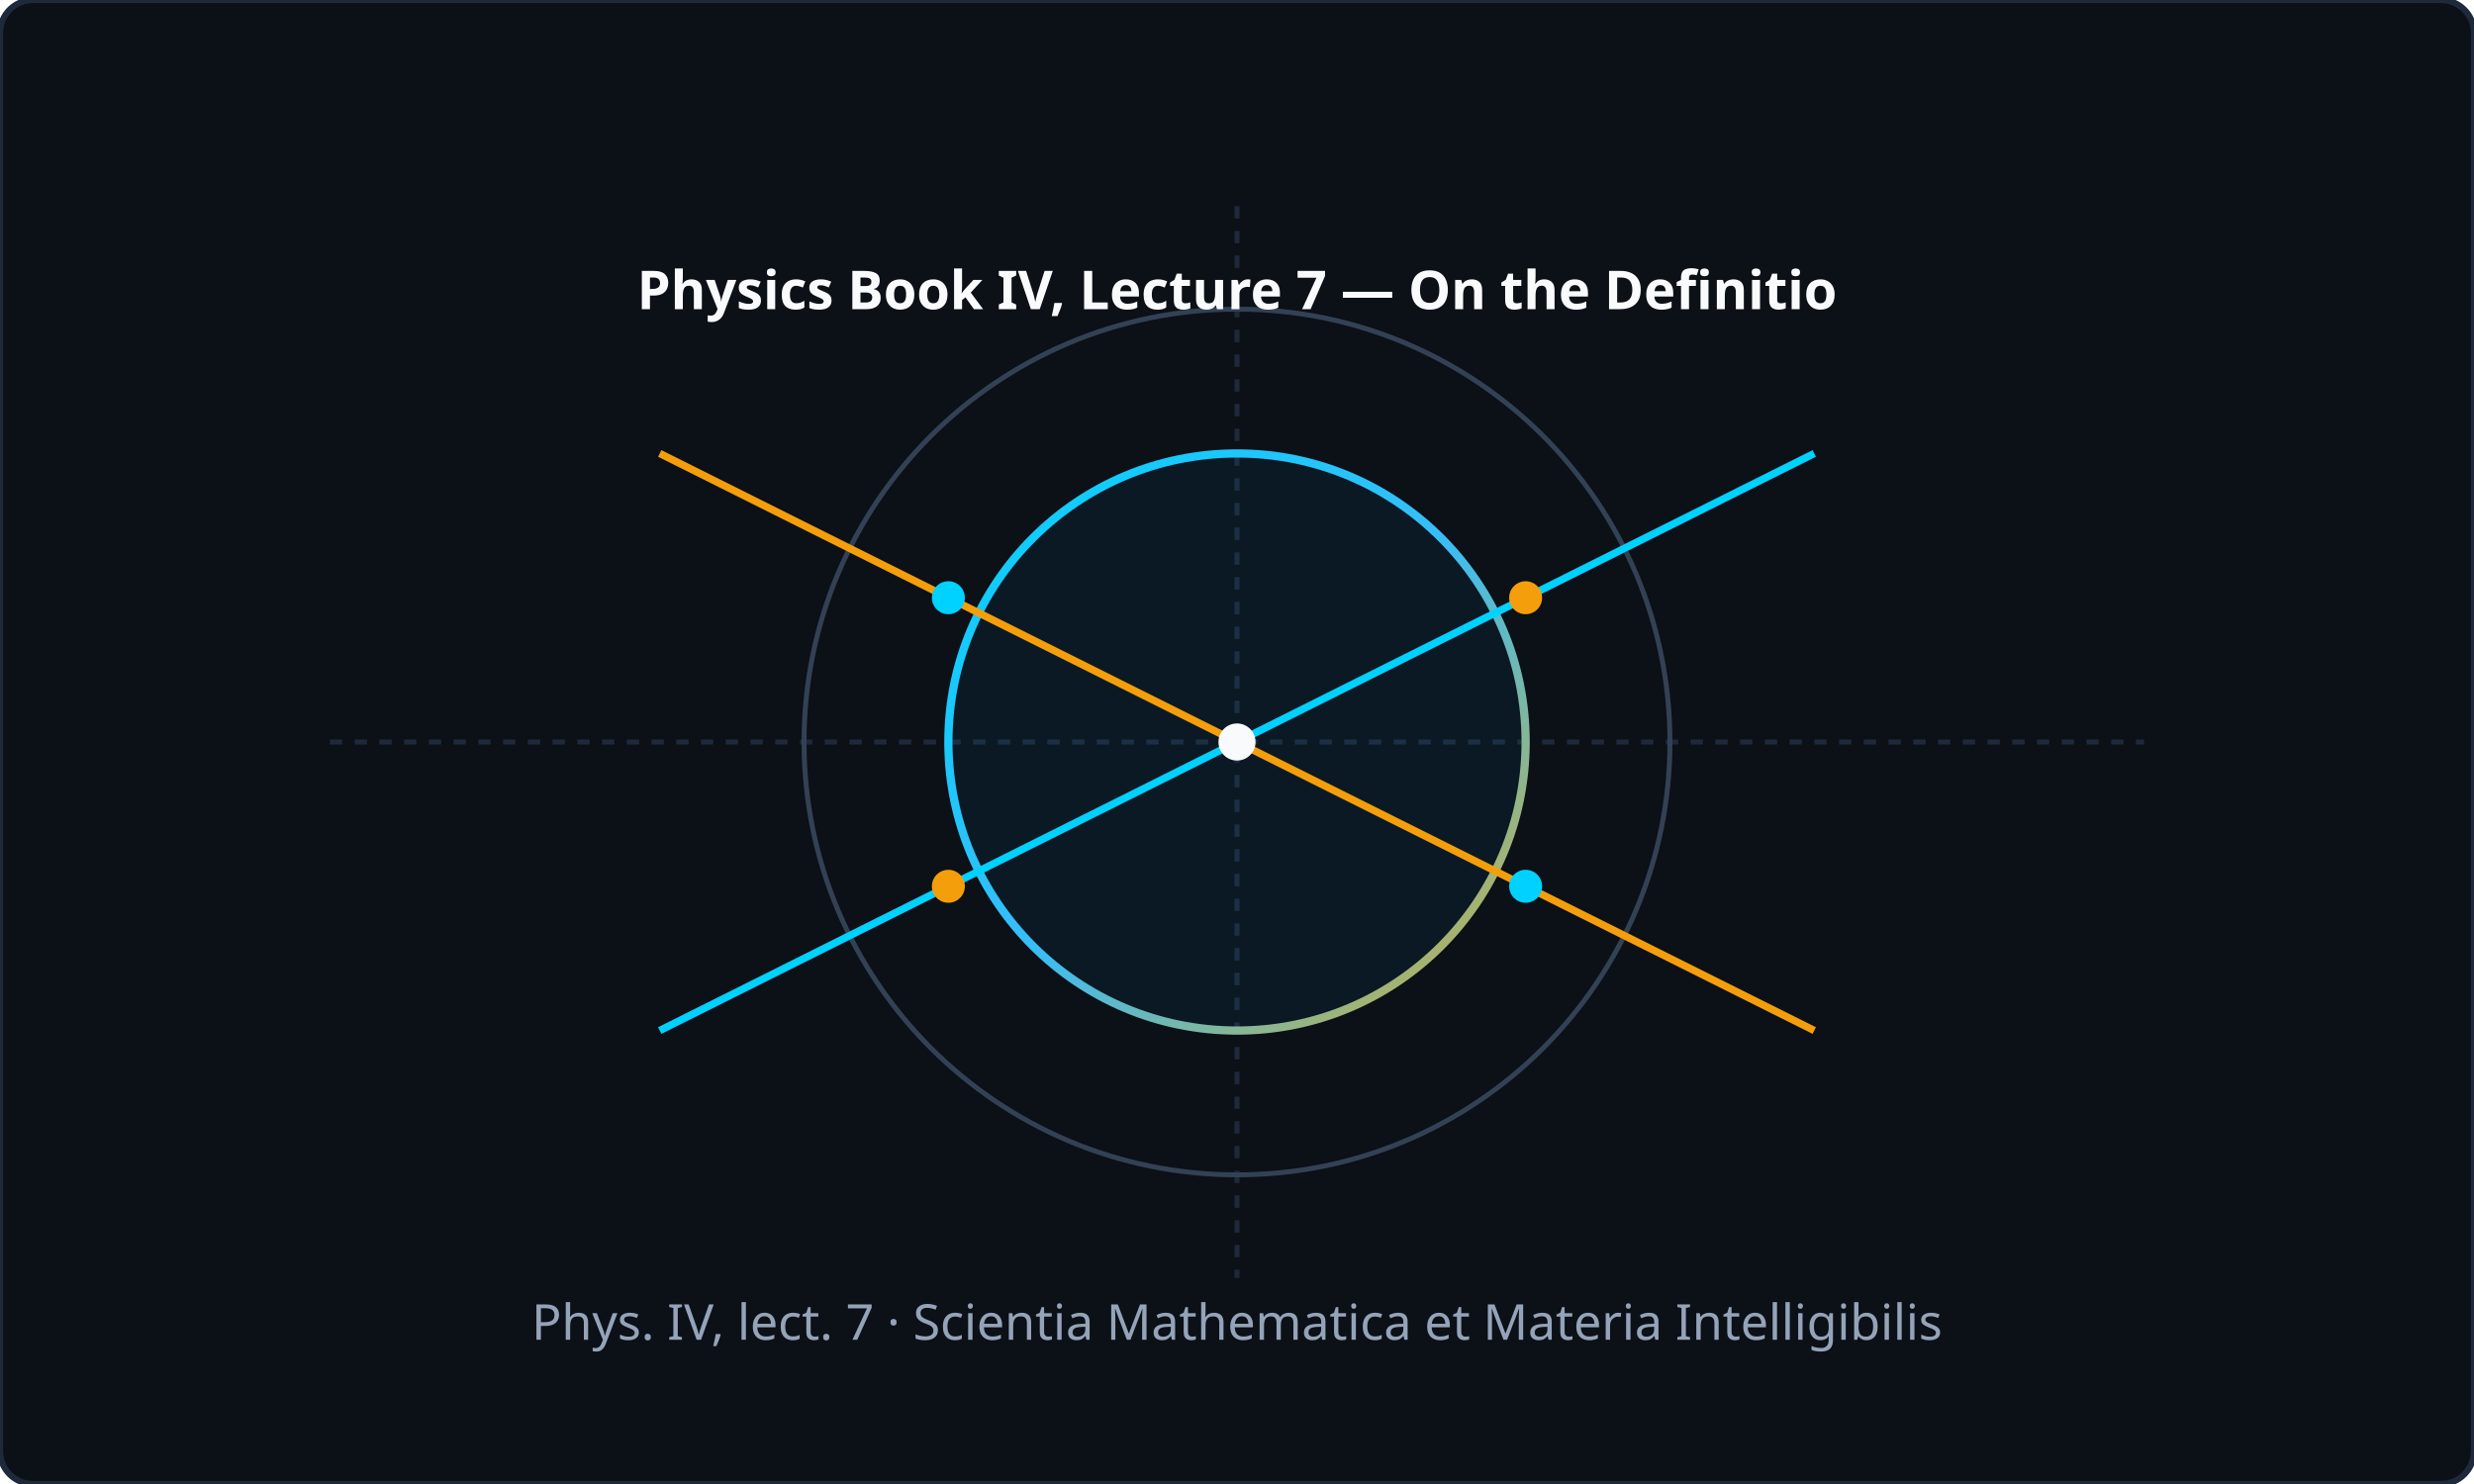
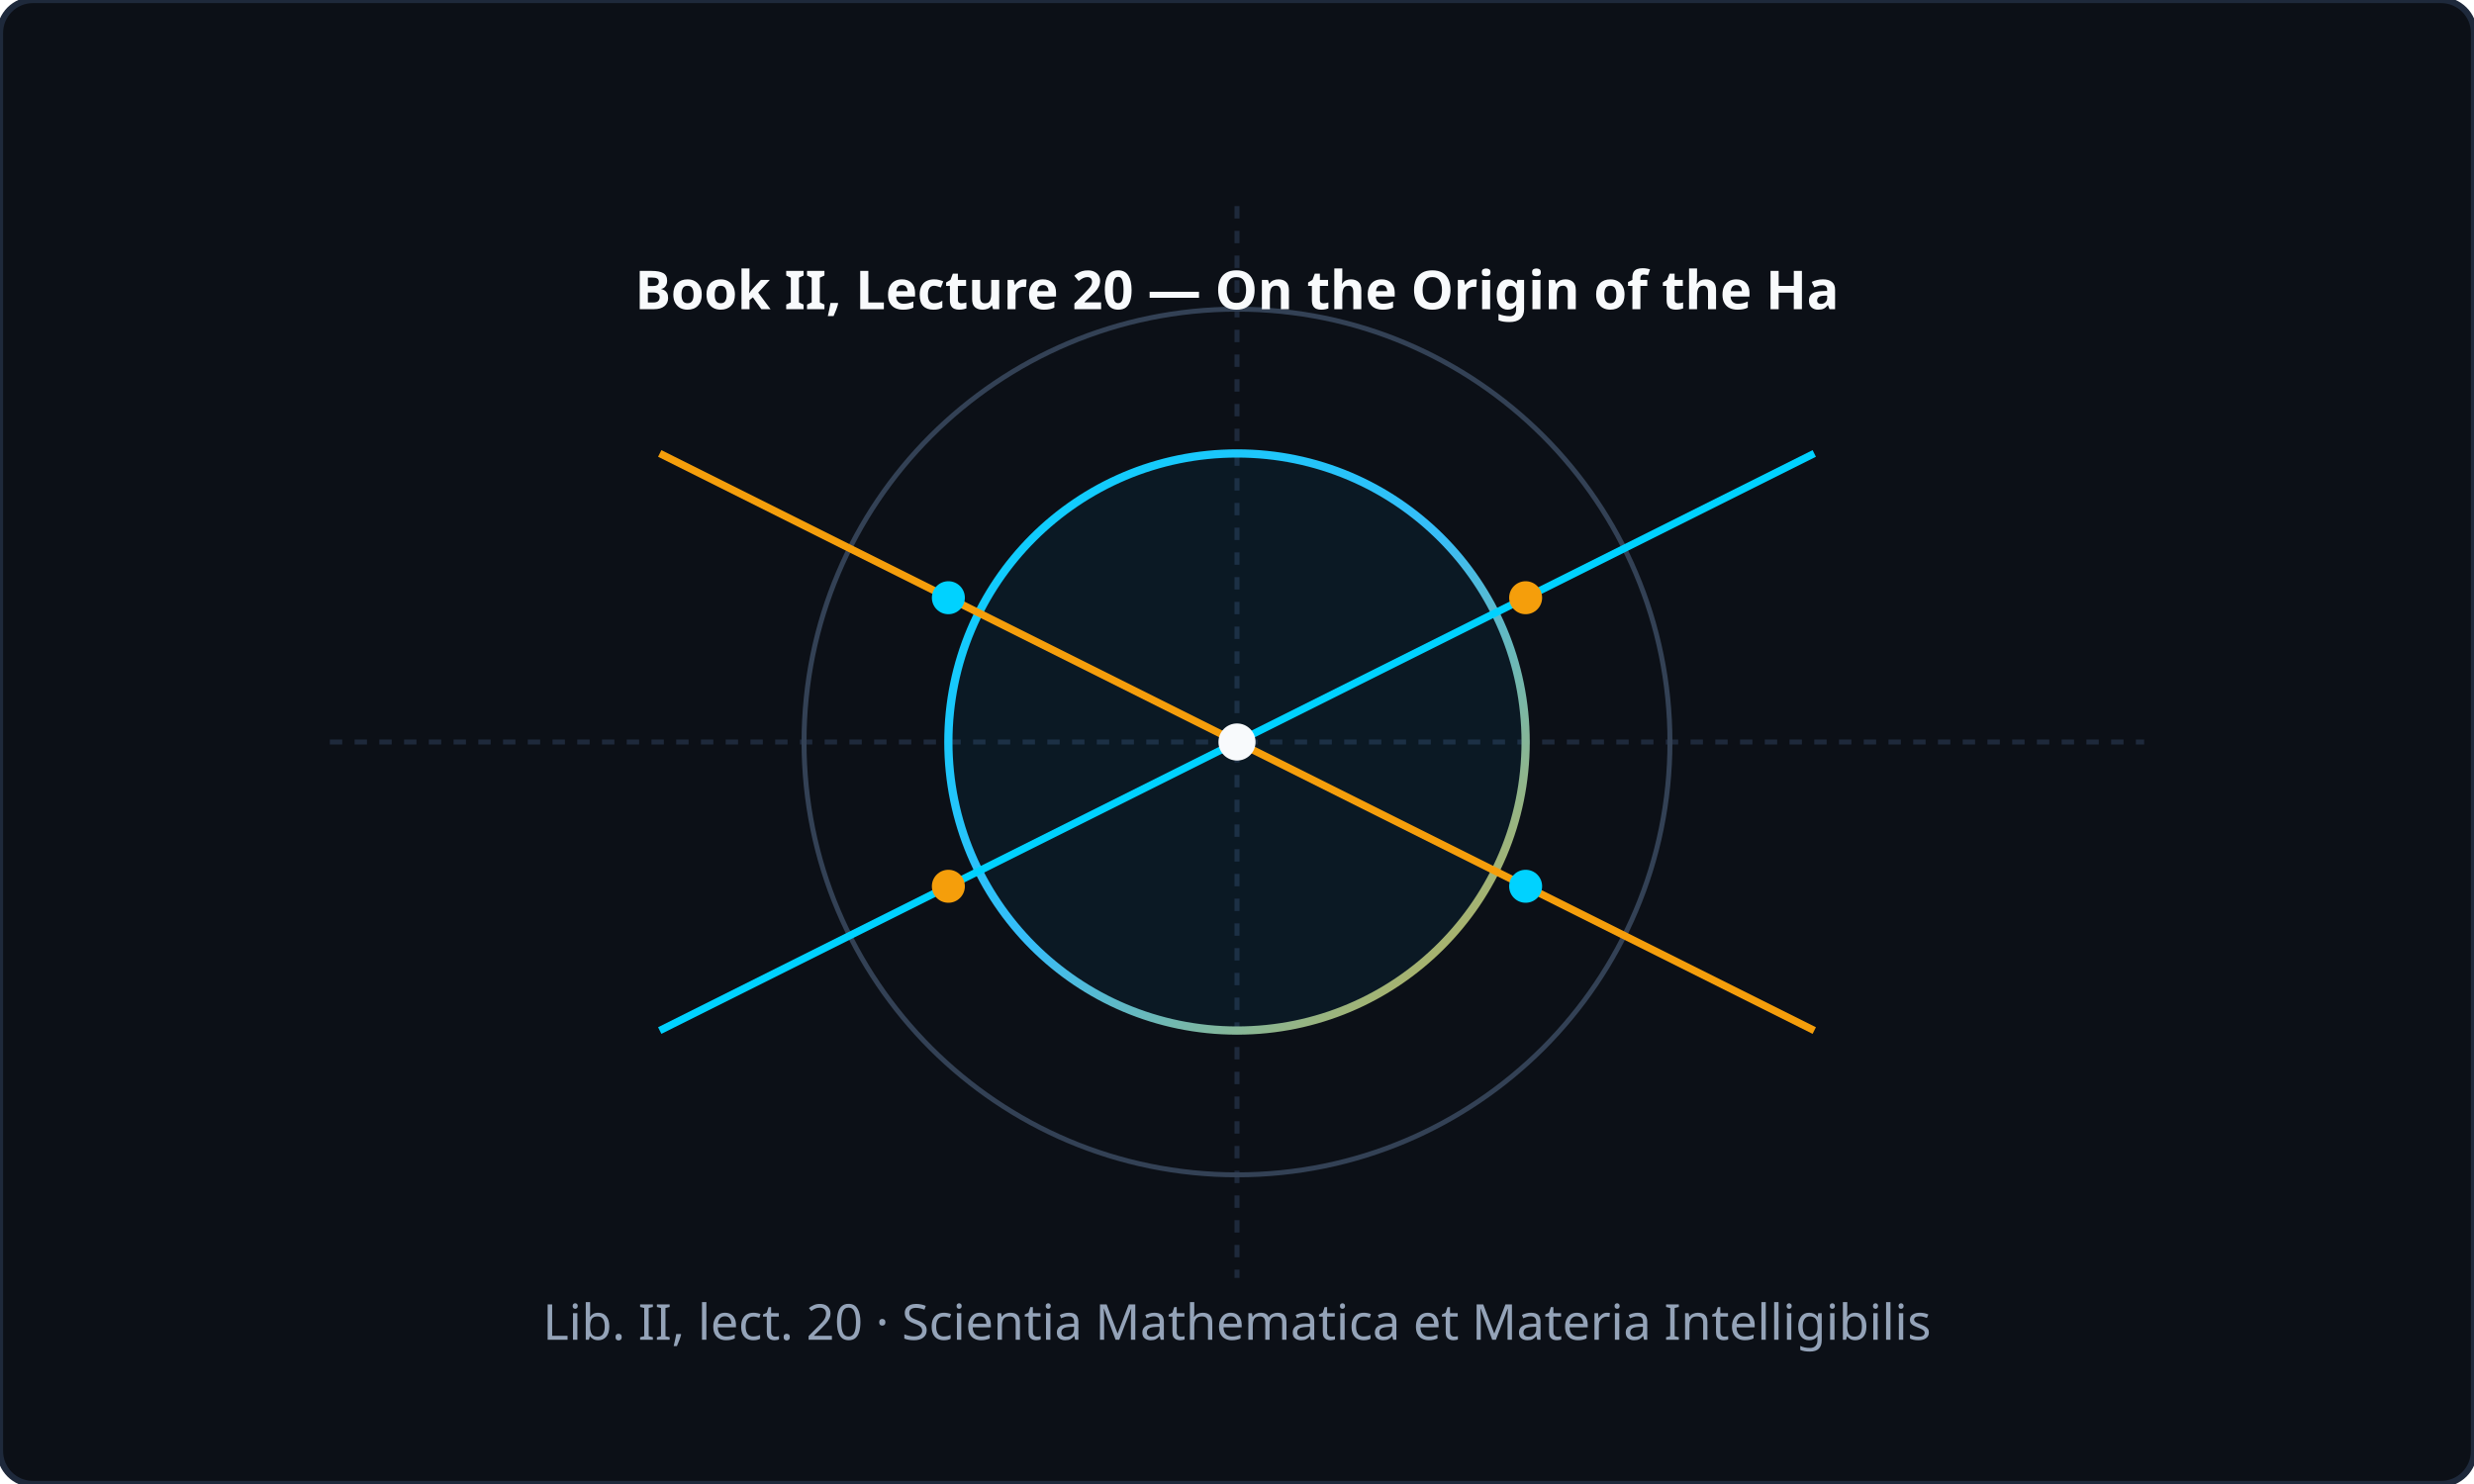
<svg xmlns="http://www.w3.org/2000/svg" viewBox="0 0 600 360" width="100%" height="auto">
  <rect width="600" height="360" rx="8" fill="#0c1017" stroke="#1e293b" stroke-width="1.5" />
  <defs>
    <linearGradient id="geomGrad" x1="0%" y1="0%" x2="100%" y2="100%">
      <stop offset="0%" stop-color="#00d2ff" />
      <stop offset="50%" stop-color="#38bdf8" />
      <stop offset="100%" stop-color="#d4af37" />
    </linearGradient>
  </defs>
  <line x1="80" y1="180" x2="520" y2="180" stroke="#1e293b" stroke-width="1.2" stroke-dasharray="3,3" />
  <line x1="300" y1="50" x2="300" y2="310" stroke="#1e293b" stroke-width="1.2" stroke-dasharray="3,3" />
  <circle cx="300" cy="180" r="105" fill="none" stroke="#334155" stroke-width="1.2" />
  <circle cx="300" cy="180" r="70" fill="#0284c7" fill-opacity="0.08" stroke="url(#geomGrad)" stroke-width="2" />
  <line x1="160" y1="110" x2="440" y2="250" stroke="#f59e0b" stroke-width="1.8" />
  <line x1="160" y1="250" x2="440" y2="110" stroke="#00d2ff" stroke-width="1.8" />
  <circle cx="300" cy="180" r="4.5" fill="#f8fafc" />
  <circle cx="230" cy="145" r="4" fill="#00d2ff" />
  <circle cx="370" cy="215" r="4" fill="#00d2ff" />
  <circle cx="230" cy="215" r="4" fill="#f59e0b" />
  <circle cx="370" cy="145" r="4" fill="#f59e0b" />
-   <text x="300" y="75" fill="#f8fafc" font-size="13" font-family="system-ui, sans-serif" text-anchor="middle" font-weight="600">Physics Book IV, Lecture 7 — On the Definitio</text>
-   <text x="300" y="325" fill="#94a3b8" font-size="12" font-family="system-ui, sans-serif" text-anchor="middle">Phys. IV, lect. 7 · Scientia Mathematica et Materia Intelligibilis</text>
+   <text x="300" y="75" fill="#f8fafc" font-size="13" font-family="system-ui, sans-serif" text-anchor="middle" font-weight="600">Book II, Lecture 20 — On the Origin of the Ha</text>
+   <text x="300" y="325" fill="#94a3b8" font-size="12" font-family="system-ui, sans-serif" text-anchor="middle">Lib. II, lect. 20 · Scientia Mathematica et Materia Intelligibilis</text>
</svg>
